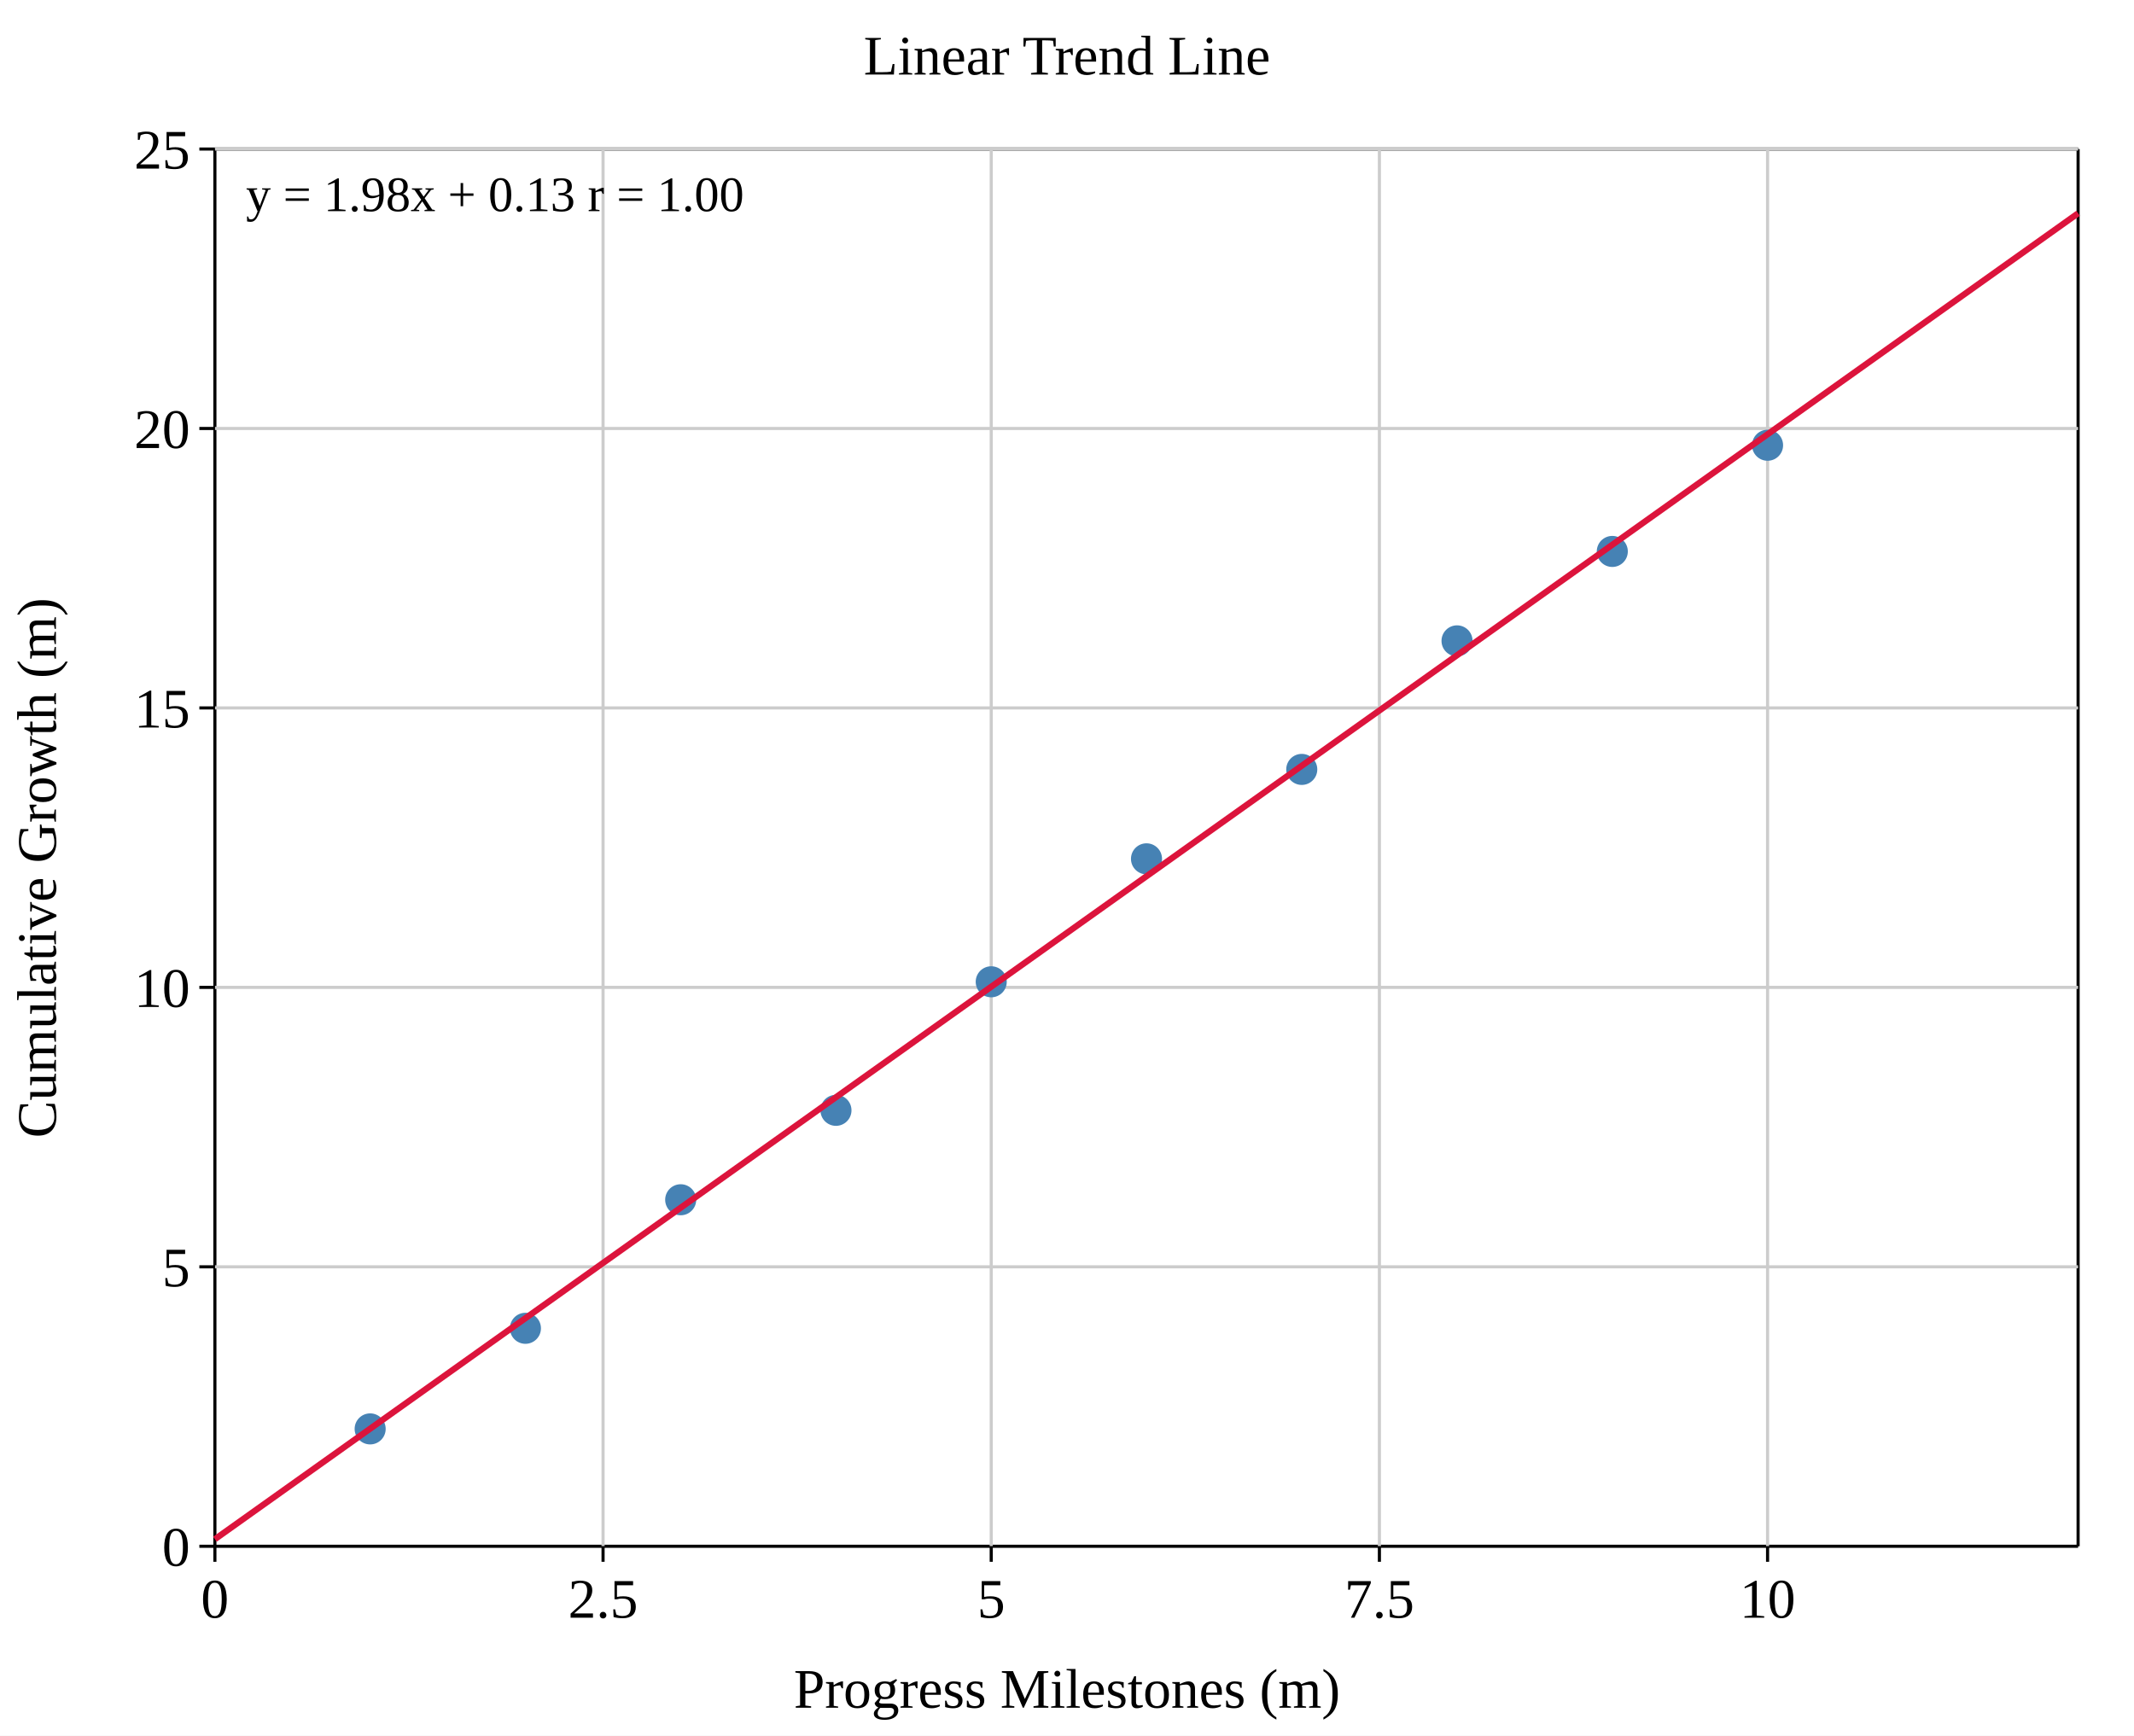
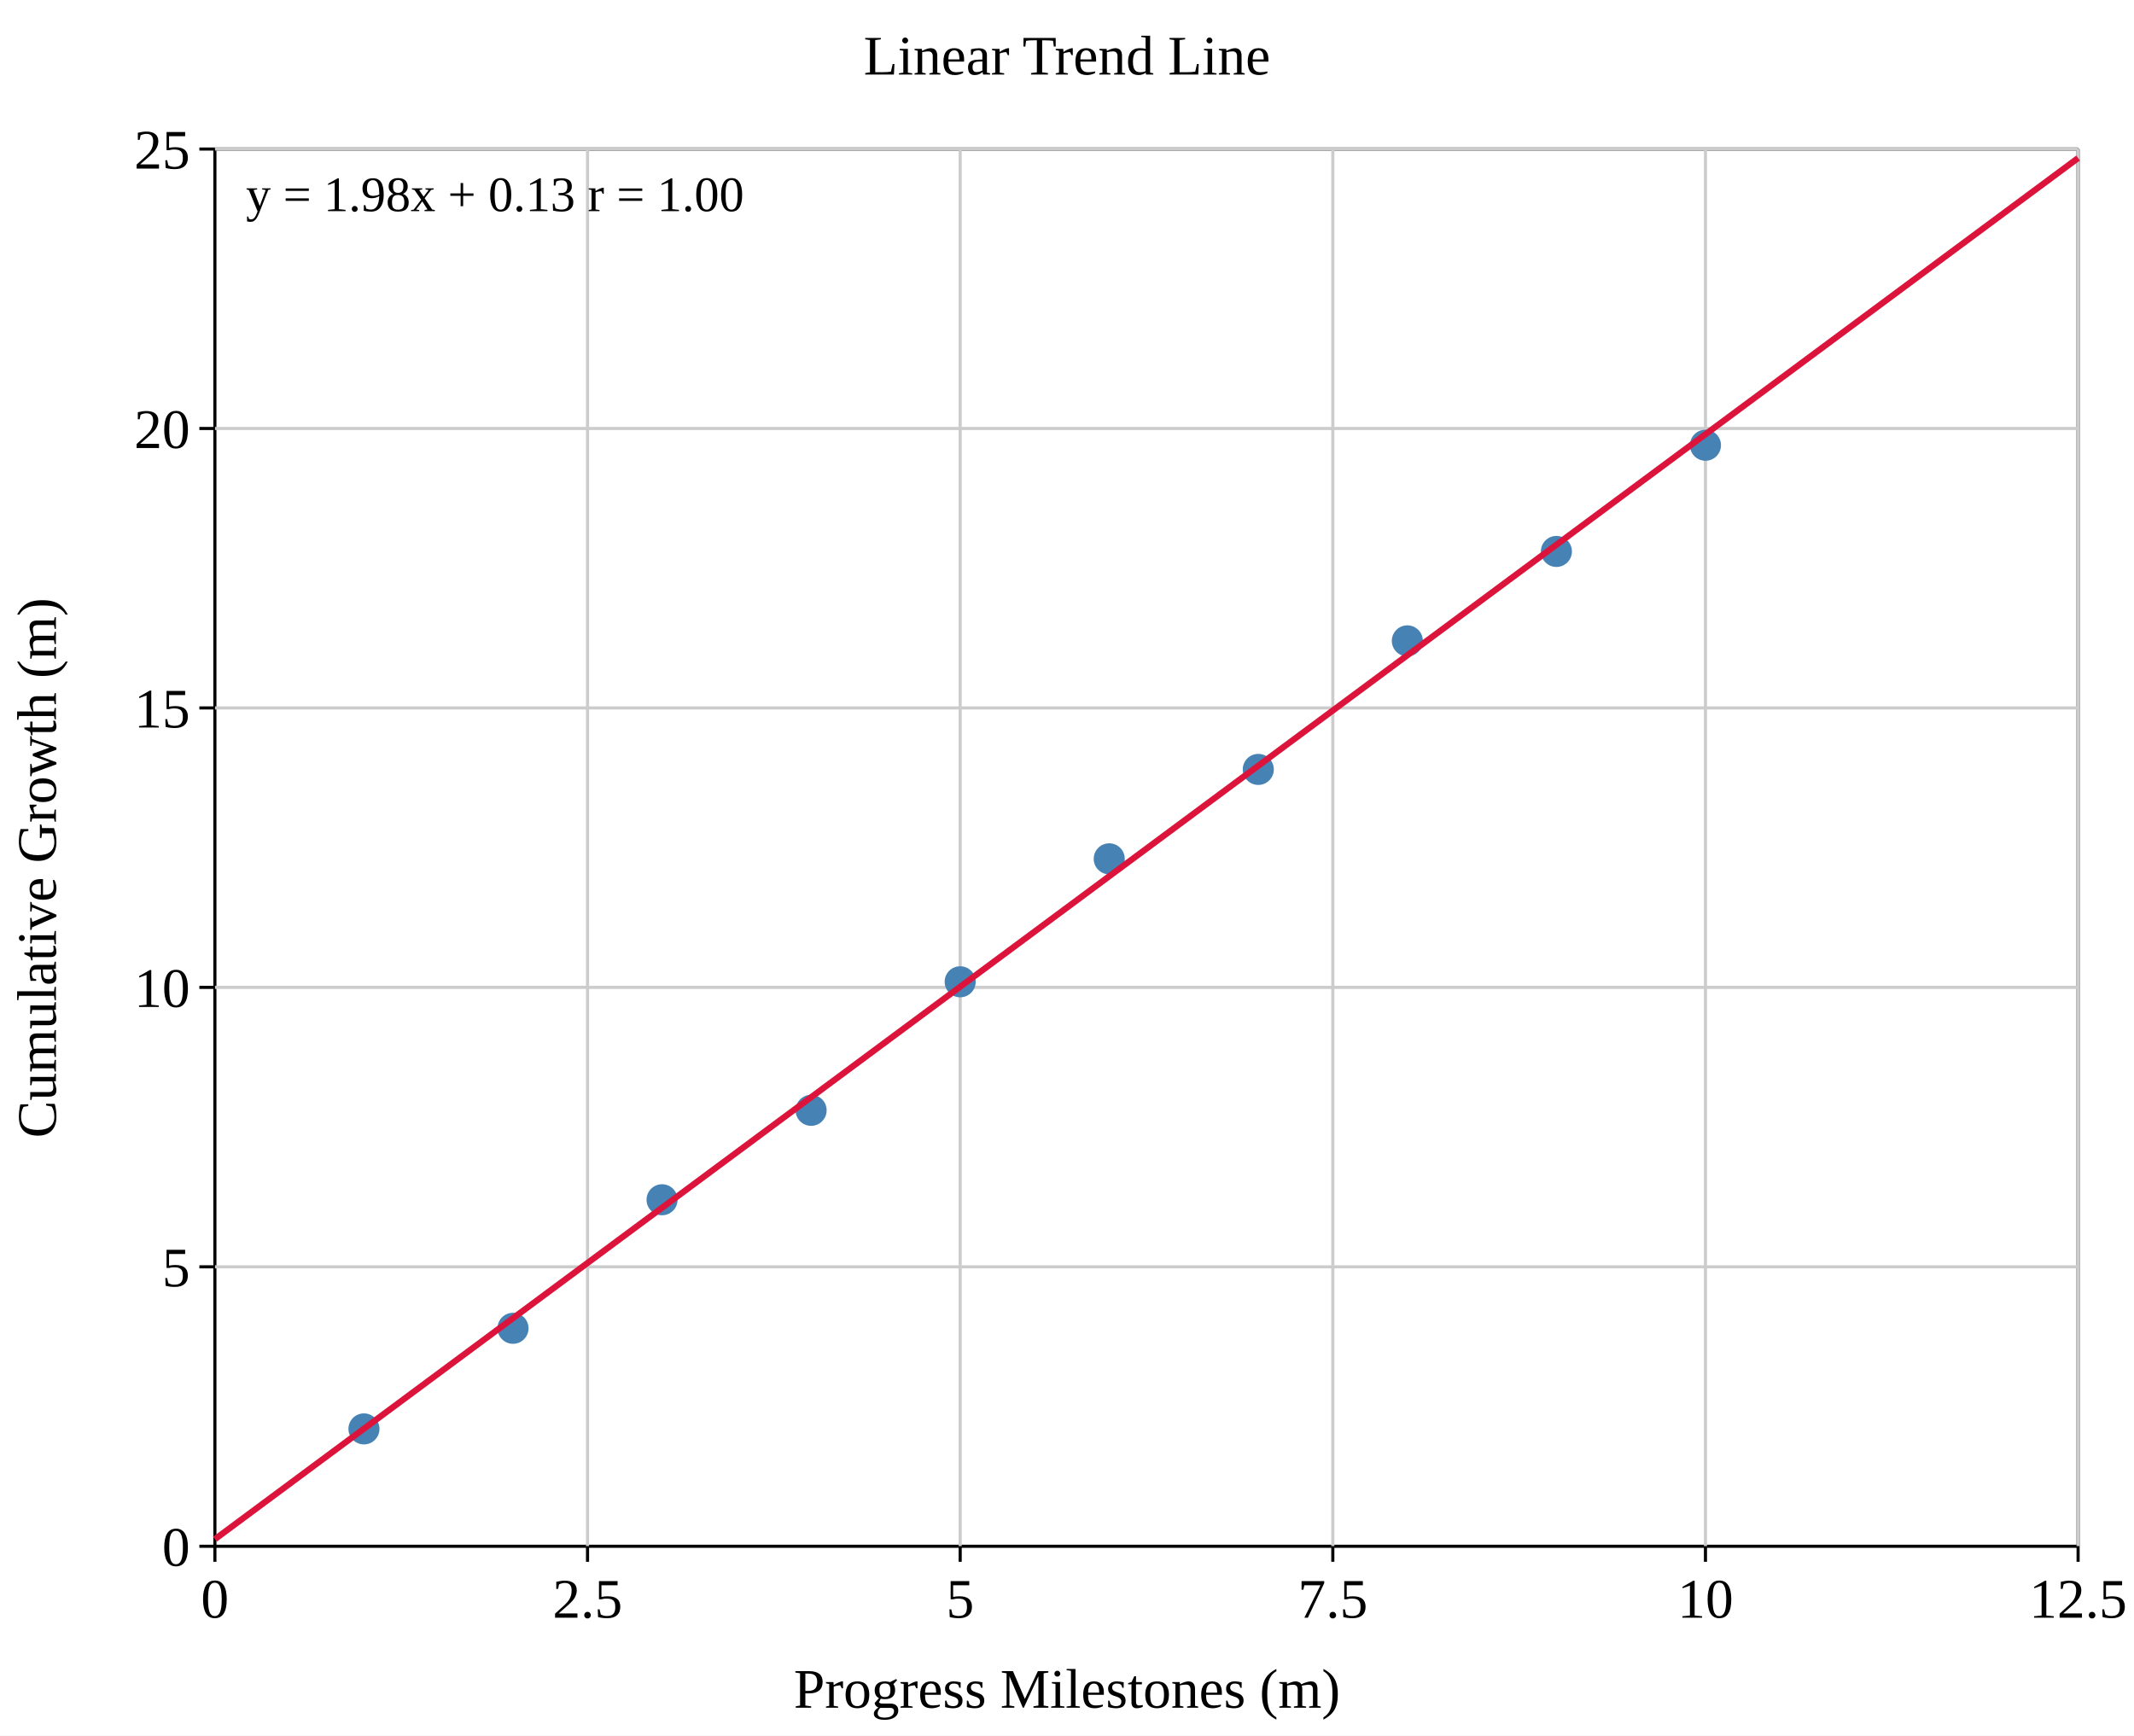
<svg xmlns="http://www.w3.org/2000/svg" width="687.2" height="559" fill="black">
  <rect width="100%" height="100%" fill="white" />
  <line x1="69.2" y1="498" x2="669.2" y2="498" stroke="black" stroke-width="1" />
  <line x1="69.2" y1="48" x2="69.2" y2="498" stroke="black" stroke-width="1" />
  <line x1="69.2" y1="48" x2="669.2" y2="48" stroke="black" stroke-width="1" />
  <line x1="669.2" y1="48" x2="669.2" y2="498" stroke="black" stroke-width="1" />
-   <line x1="194.2" y1="48" x2="194.2" y2="498" stroke="#ccc" stroke-width="1" />
-   <line x1="319.2" y1="48" x2="319.2" y2="498" stroke="#ccc" stroke-width="1" />
-   <line x1="444.2" y1="48" x2="444.2" y2="498" stroke="#ccc" stroke-width="1" />
-   <line x1="569.2" y1="48" x2="569.2" y2="498" stroke="#ccc" stroke-width="1" />
+   <line x1="189.2" y1="48" x2="189.2" y2="498" stroke="#ccc" stroke-width="1" />
+   <line x1="309.2" y1="48" x2="309.2" y2="498" stroke="#ccc" stroke-width="1" />
+   <line x1="429.2" y1="48" x2="429.2" y2="498" stroke="#ccc" stroke-width="1" />
+   <line x1="549.2" y1="48" x2="549.2" y2="498" stroke="#ccc" stroke-width="1" />
+   <line x1="669.2" y1="48" x2="669.2" y2="498" stroke="#ccc" stroke-width="1" />
  <line x1="69.2" y1="408" x2="669.2" y2="408" stroke="#ccc" stroke-width="1" />
  <line x1="69.2" y1="318" x2="669.2" y2="318" stroke="#ccc" stroke-width="1" />
  <line x1="69.2" y1="228" x2="669.2" y2="228" stroke="#ccc" stroke-width="1" />
  <line x1="69.2" y1="138" x2="669.2" y2="138" stroke="#ccc" stroke-width="1" />
  <line x1="69.2" y1="48" x2="669.2" y2="48" stroke="#ccc" stroke-width="1" />
  <line x1="69.2" y1="498" x2="69.2" y2="503" stroke="black" stroke-width="1" />
  <text x="69.2" y="521" font-size="18" text-anchor="middle">0</text>
-   <line x1="194.2" y1="498" x2="194.2" y2="503" stroke="black" stroke-width="1" />
-   <text x="194.2" y="521" font-size="18" text-anchor="middle">2.5</text>
-   <line x1="319.2" y1="498" x2="319.2" y2="503" stroke="black" stroke-width="1" />
-   <text x="319.2" y="521" font-size="18" text-anchor="middle">5</text>
-   <line x1="444.2" y1="498" x2="444.2" y2="503" stroke="black" stroke-width="1" />
-   <text x="444.2" y="521" font-size="18" text-anchor="middle">7.5</text>
-   <line x1="569.2" y1="498" x2="569.2" y2="503" stroke="black" stroke-width="1" />
-   <text x="569.2" y="521" font-size="18" text-anchor="middle">10</text>
+   <line x1="189.2" y1="498" x2="189.2" y2="503" stroke="black" stroke-width="1" />
+   <text x="189.2" y="521" font-size="18" text-anchor="middle">2.5</text>
+   <line x1="309.2" y1="498" x2="309.2" y2="503" stroke="black" stroke-width="1" />
+   <text x="309.2" y="521" font-size="18" text-anchor="middle">5</text>
+   <line x1="429.2" y1="498" x2="429.2" y2="503" stroke="black" stroke-width="1" />
+   <text x="429.2" y="521" font-size="18" text-anchor="middle">7.5</text>
+   <line x1="549.2" y1="498" x2="549.2" y2="503" stroke="black" stroke-width="1" />
+   <text x="549.2" y="521" font-size="18" text-anchor="middle">10</text>
+   <line x1="669.2" y1="498" x2="669.2" y2="503" stroke="black" stroke-width="1" />
+   <text x="669.2" y="521" font-size="18" text-anchor="middle">12.5</text>
  <line x1="64.2" y1="498" x2="69.2" y2="498" stroke="black" stroke-width="1" />
  <text x="61.2" y="504.3" font-size="18" text-anchor="end">0</text>
  <line x1="64.2" y1="408" x2="69.2" y2="408" stroke="black" stroke-width="1" />
  <text x="61.2" y="414.3" font-size="18" text-anchor="end">5</text>
  <line x1="64.2" y1="318" x2="69.2" y2="318" stroke="black" stroke-width="1" />
  <text x="61.2" y="324.3" font-size="18" text-anchor="end">10</text>
  <line x1="64.2" y1="228" x2="69.2" y2="228" stroke="black" stroke-width="1" />
  <text x="61.2" y="234.3" font-size="18" text-anchor="end">15</text>
  <line x1="64.2" y1="138" x2="69.2" y2="138" stroke="black" stroke-width="1" />
  <text x="61.2" y="144.3" font-size="18" text-anchor="end">20</text>
  <line x1="64.2" y1="48" x2="69.2" y2="48" stroke="black" stroke-width="1" />
  <text x="61.2" y="54.3" font-size="18" text-anchor="end">25</text>
  <text x="343.6" y="550" font-size="18" text-anchor="middle">Progress Milestones (m)</text>
  <text x="18" y="279.5" font-size="18" text-anchor="middle" transform="rotate(-90,18,279.5)">Cumulative Growth (m)</text>
  <text x="343.6" y="24" font-size="18" text-anchor="middle">Linear Trend Line</text>
-   <circle cx="119.2" cy="460.2" r="5" fill="steelblue" />
-   <circle cx="169.2" cy="427.8" r="5" fill="steelblue" />
-   <circle cx="219.2" cy="386.4" r="5" fill="steelblue" />
-   <circle cx="269.2" cy="357.6" r="5" fill="steelblue" />
-   <circle cx="319.2" cy="316.2" r="5" fill="steelblue" />
-   <circle cx="369.2" cy="276.6" r="5" fill="steelblue" />
-   <circle cx="419.2" cy="247.8" r="5" fill="steelblue" />
-   <circle cx="469.2" cy="206.4" r="5" fill="steelblue" />
-   <circle cx="519.2" cy="177.6" r="5" fill="steelblue" />
-   <circle cx="569.2" cy="143.4" r="5" fill="steelblue" />
-   <line x1="69.2" y1="495.72" x2="669.2" y2="68.695" stroke="crimson" stroke-width="2" />
+   <circle cx="117.2" cy="460.2" r="5" fill="steelblue" />
+   <circle cx="165.2" cy="427.8" r="5" fill="steelblue" />
+   <circle cx="213.2" cy="386.4" r="5" fill="steelblue" />
+   <circle cx="261.2" cy="357.6" r="5" fill="steelblue" />
+   <circle cx="309.2" cy="316.2" r="5" fill="steelblue" />
+   <circle cx="357.2" cy="276.6" r="5" fill="steelblue" />
+   <circle cx="405.2" cy="247.8" r="5" fill="steelblue" />
+   <circle cx="453.2" cy="206.4" r="5" fill="steelblue" />
+   <circle cx="501.2" cy="177.6" r="5" fill="steelblue" />
+   <circle cx="549.2" cy="143.4" r="5" fill="steelblue" />
+   <line x1="69.2" y1="495.72" x2="669.2" y2="50.902" stroke="crimson" stroke-width="2" />
  <text x="79.2" y="68" font-size="16" text-anchor="start">y = 1.98x + 0.13  r = 1.00</text>
</svg>
